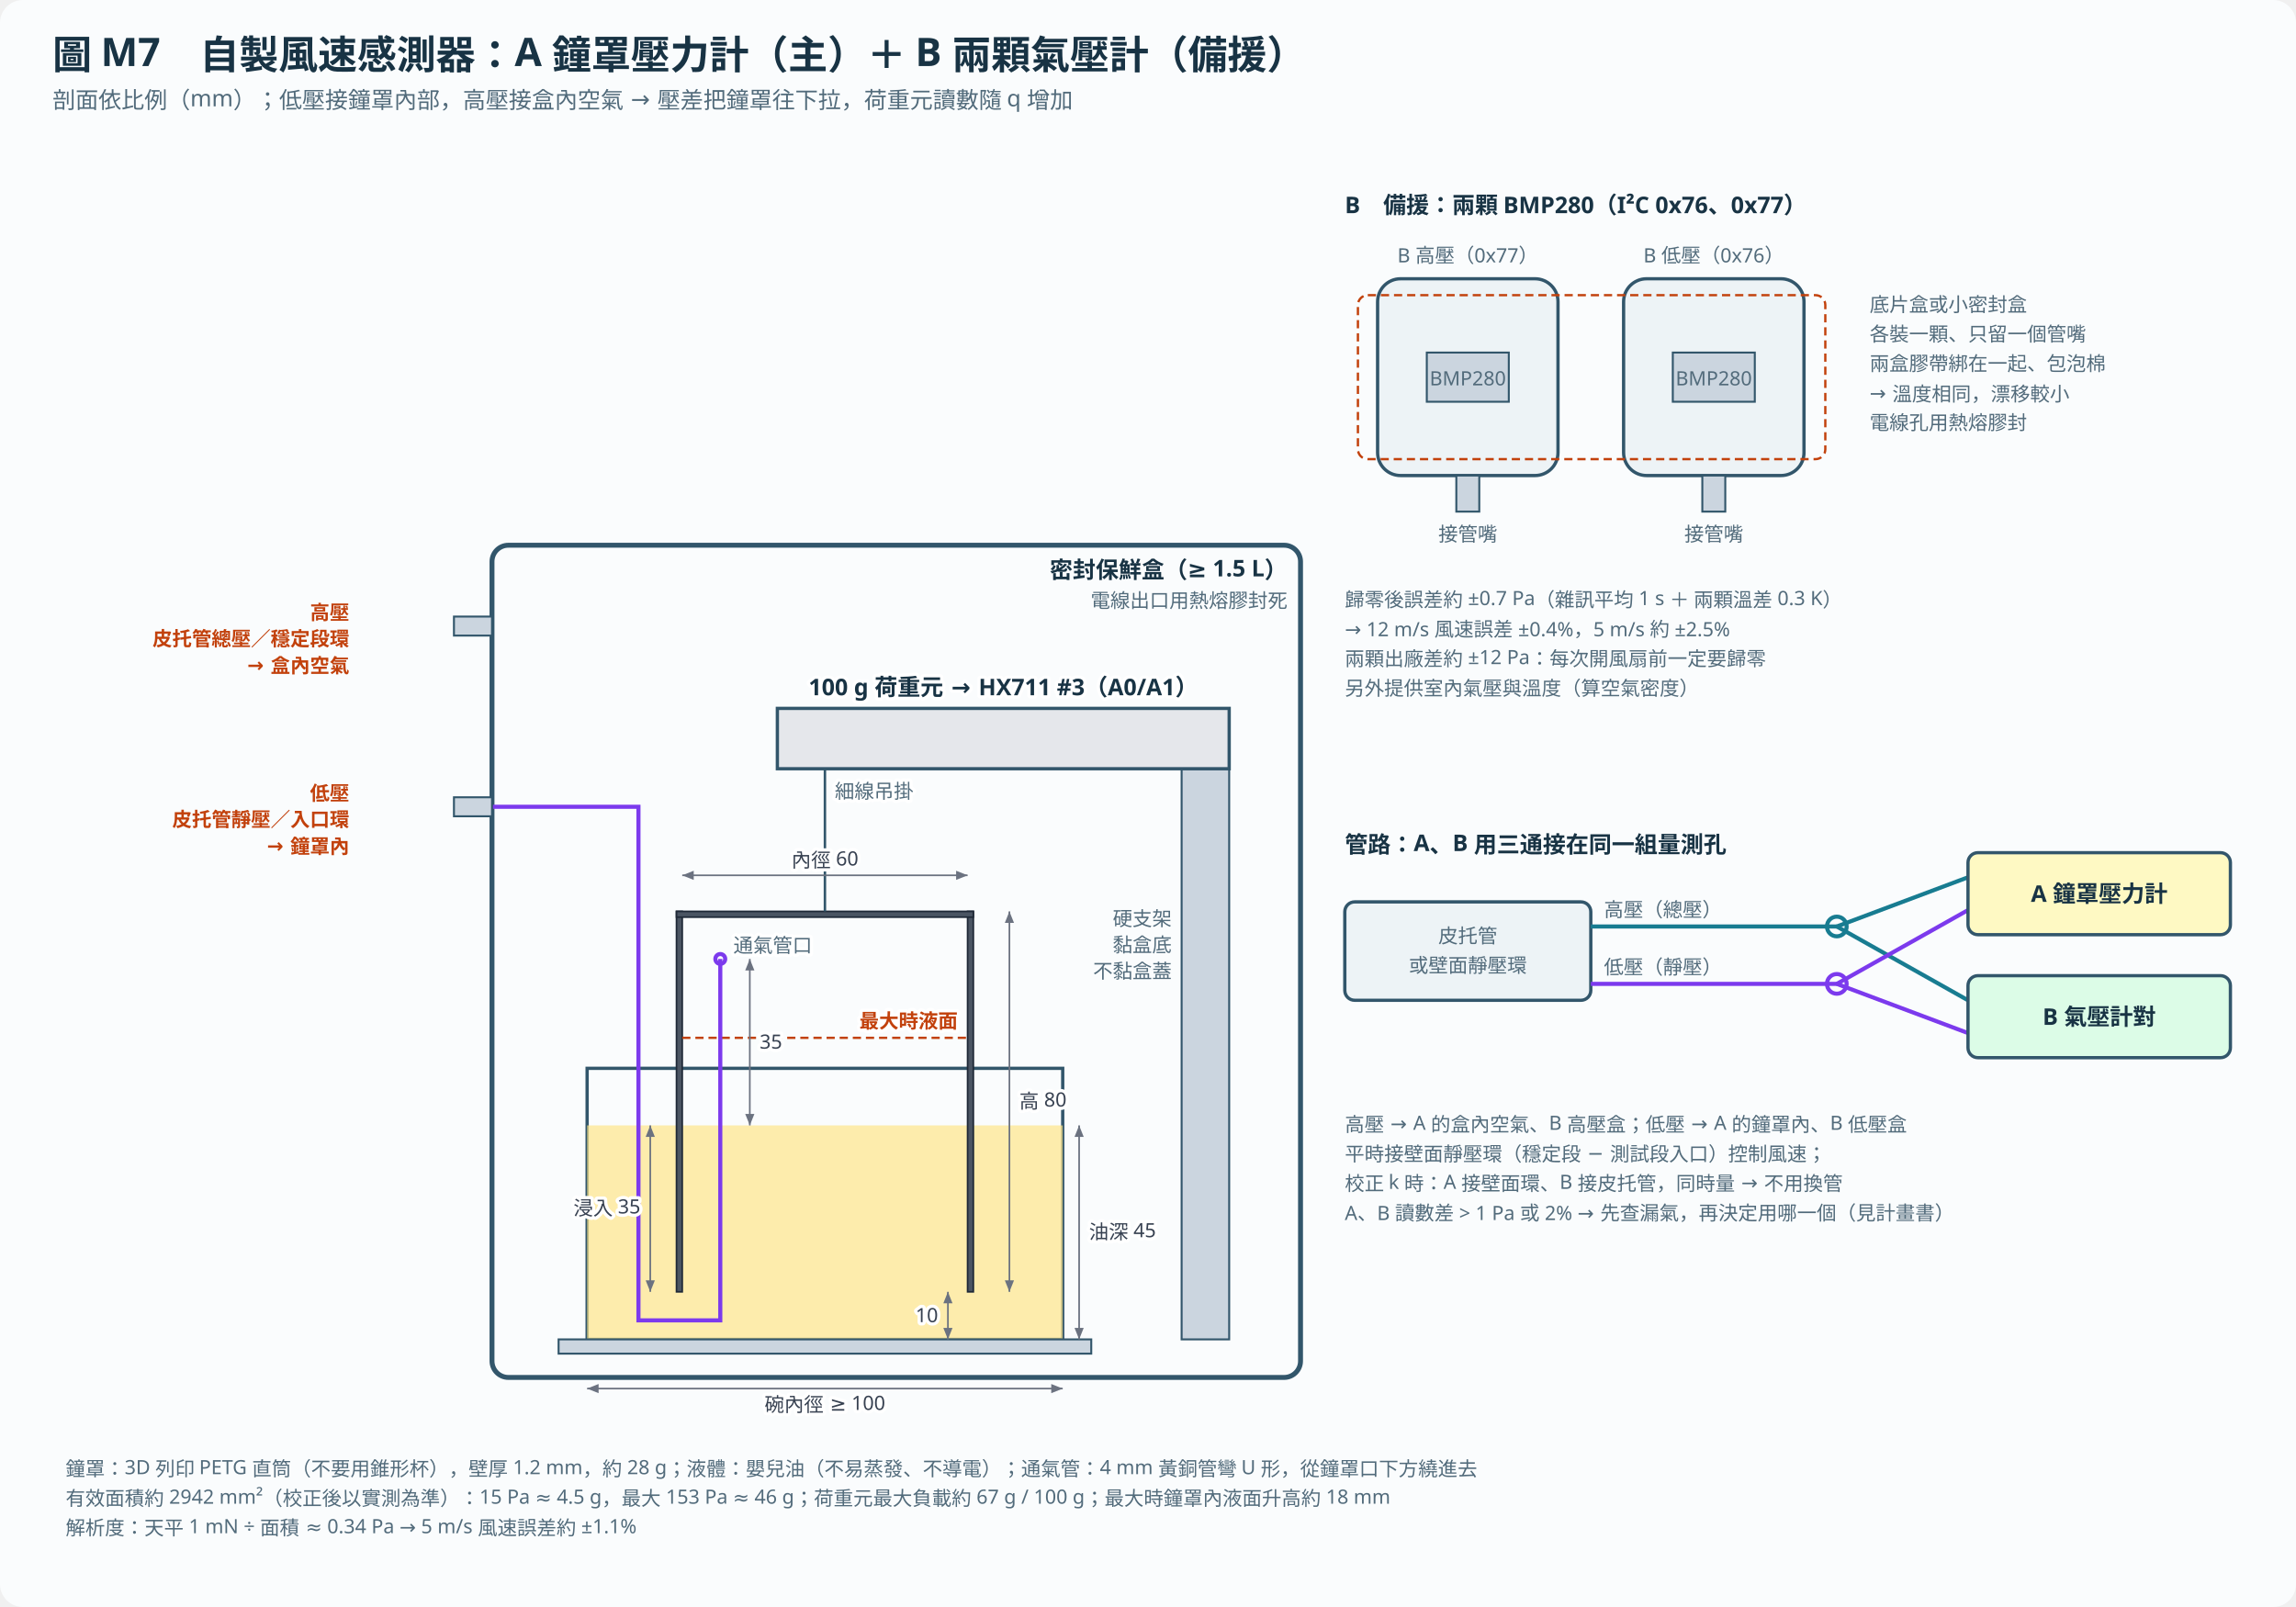
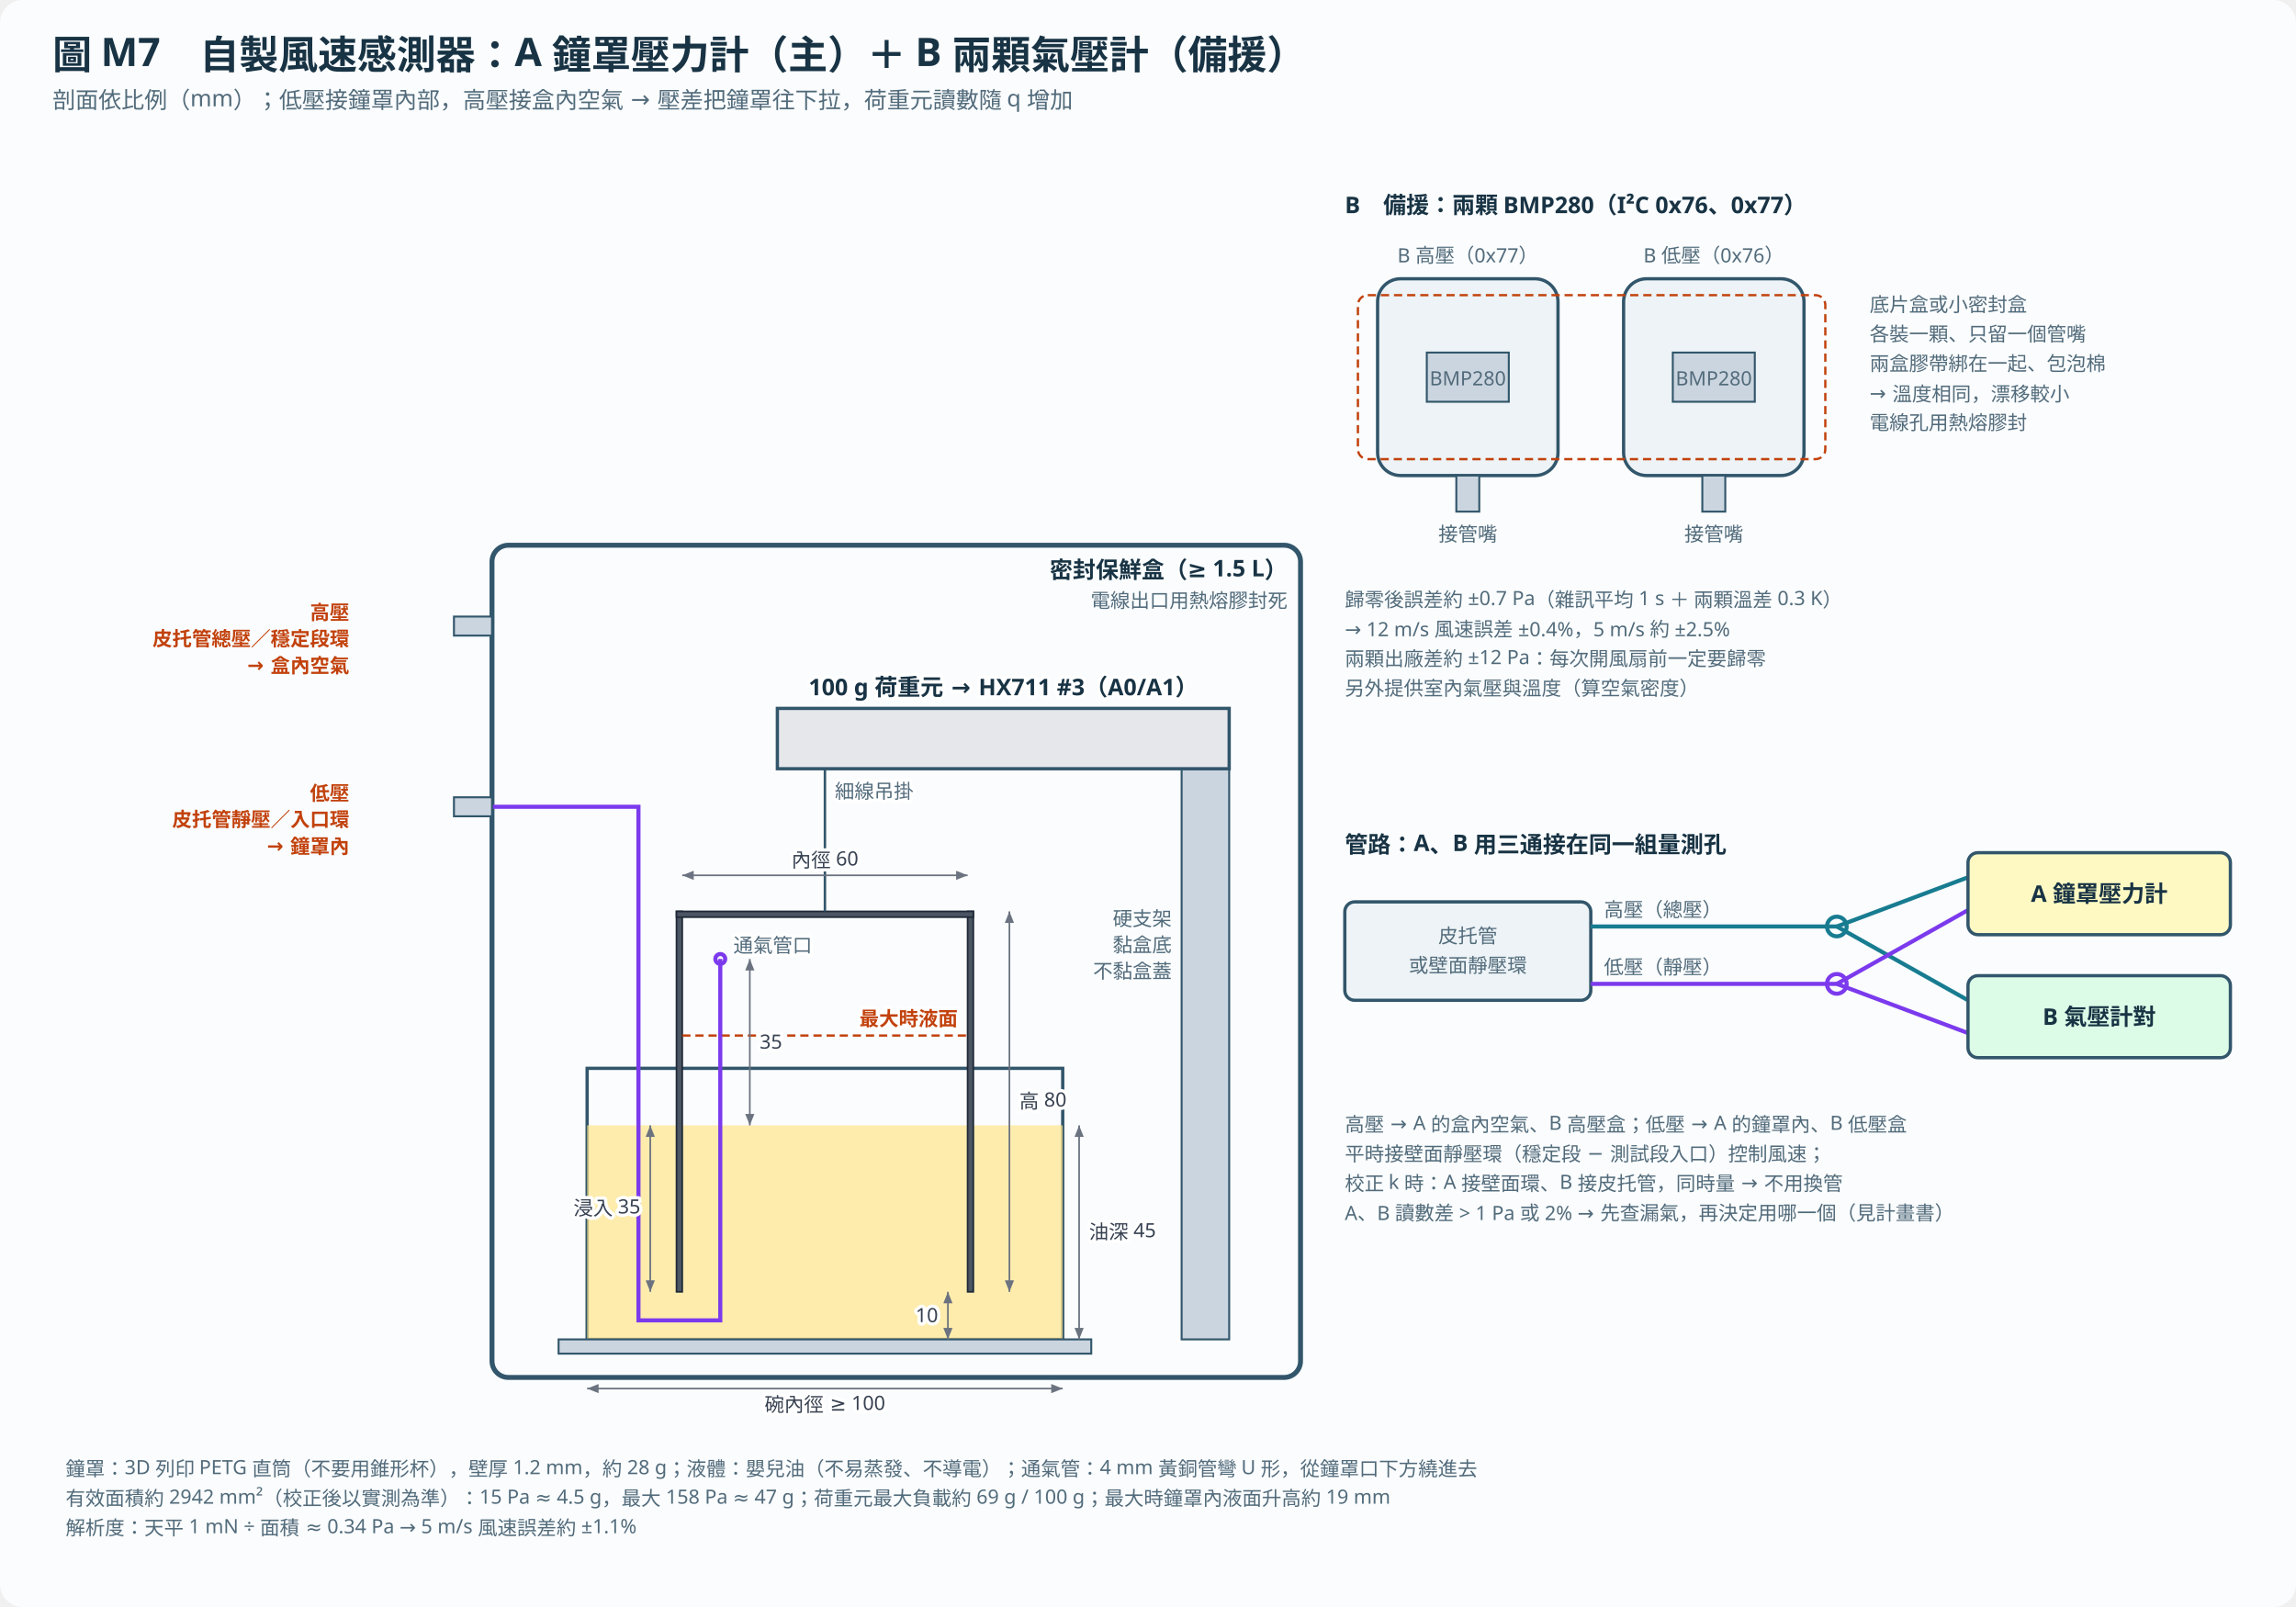
<svg xmlns="http://www.w3.org/2000/svg" width="1400" height="980" viewBox="0 0 1400 980" role="img" aria-labelledby="title desc">
  <defs>
    <marker id="a" viewBox="0 0 10 10" refX="10" refY="5" markerWidth="7" markerHeight="7" orient="auto-start-reverse">
      <path d="M0,1 L10,5 L0,9 z" fill="#6b7280" />
    </marker>
    <marker id="f" viewBox="0 0 10 10" refX="9" refY="5" markerWidth="8" markerHeight="8" orient="auto">
      <path d="M0,0 L10,5 L0,10 z" fill="#187c91" />
    </marker>
    <marker id="o" viewBox="0 0 10 10" refX="9" refY="5" markerWidth="7" markerHeight="7" orient="auto">
      <path d="M0,0 L10,5 L0,10 z" fill="#c2410c" />
    </marker>
    <pattern id="hc" width="5" height="8" patternUnits="userSpaceOnUse">
      <path d="M0 0V8 M0 4H5" stroke="#8aa4b2" stroke-width="0.8" />
    </pattern>
    <pattern id="hatch" width="6" height="6" patternUnits="userSpaceOnUse" patternTransform="rotate(45)">
      <path d="M0 0V6" stroke="#94a3b8" stroke-width="1" />
    </pattern>
    <style>
text{font-family:'PingFang TC','Heiti TC','Noto Sans TC','Microsoft JhengHei',sans-serif;fill:#183344}
.t{font-size:24px;font-weight:700} .st{font-size:14px;fill:#526b7b}
.l{font-size:14px;font-weight:600} .n{font-size:12px;fill:#526b7b} .d{font-size:12px;fill:#374151}
.w{font-size:12px;fill:#c2410c;font-weight:600}
.halo{paint-order:stroke;stroke:#ffffff;stroke-width:4px;stroke-linejoin:round}
.shell{stroke:#32566b;stroke-width:2;fill:#edf3f6}
.shell0{stroke:#32566b;stroke-width:2;fill:none}
.thin{stroke:#32566b;stroke-width:1;fill:none}
.pc{stroke:#32566b;stroke-width:2;fill:#e3f1f7}
.solid{stroke:#32566b;stroke-width:1.2;fill:#cbd5df}
.dark{stroke:#1f2937;stroke-width:1;fill:#4b5563}
.car{stroke:#475569;stroke-width:1.2;fill:#e2e8f0}
.air{stroke:#187c91;stroke-width:2;fill:none}
.airf{fill:#187c91}
.scr{stroke:#187c91;stroke-width:2;stroke-dasharray:6 4;fill:none}
.dim{stroke:#6b7280;stroke-width:1;fill:none}
.ext{stroke:#9ca3af;stroke-width:0.8;fill:none}
.guide{stroke:#cbd5e1;stroke-width:0.8;stroke-dasharray:3 4;fill:none}
.tbd{stroke:#c2410c;stroke-width:1.4;stroke-dasharray:5 3;fill:none}
.tbdf{stroke:#c2410c;stroke-width:1.4;stroke-dasharray:5 3;fill:#fff7ed}
.cl{stroke:#94a3b8;stroke-width:1;stroke-dasharray:14 4 2 4;fill:none}
.grid{stroke:#e5e7eb;stroke-width:1;fill:none}
.axis{stroke:#374151;stroke-width:1.2;fill:none}
.c1{stroke:#187c91;stroke-width:2.5;fill:none} .c2{stroke:#7c3aed;stroke-width:2.5;fill:none}
.c3{stroke:#187c91;stroke-width:2;stroke-dasharray:6 4;fill:none}
.bar{fill:#187c91} .bar2{fill:#94a3b8}
.hc{fill:url(#hc);stroke:#32566b;stroke-width:1}
</style>
  </defs>
  <rect width="1400" height="980" rx="14" fill="#fafcfd" />
  <text x="32.0" y="42.0" class="t" text-anchor="start">圖 M7　自製風速感測器：A 鐘罩壓力計（主）＋ B 兩顆氣壓計（備援）</text>
  <text x="32.0" y="66.0" class="st" text-anchor="start">剖面依比例（mm）；低壓接鐘罩內部，高壓接盒內空氣 → 壓差把鐘罩往下拉，荷重元讀數隨 q 增加</text>
  <rect x="300.0" y="332.5" width="493.0" height="507.5" class="shell0" rx="10" style="stroke-width:3" />
  <text x="785.0" y="352.5" class="l" text-anchor="end">密封保鮮盒（≥ 1.5 L）</text>
  <text x="785.0" y="370.5" class="n" text-anchor="end">電線出口用熱熔膠封死</text>
  <rect x="358.0" y="651.5" width="290.0" height="165.3" class="shell0" />
  <rect x="358.0" y="686.3" width="290.0" height="130.5" class="pc" style="fill:#fde68a;stroke:none;opacity:0.7" />
  <rect x="340.6" y="816.8" width="324.8" height="8.7" class="solid" />
  <rect x="412.5" y="555.8" width="3.5" height="232.0" class="dark" />
  <rect x="590.0" y="555.8" width="3.5" height="232.0" class="dark" />
  <rect x="412.5" y="555.8" width="181.0" height="3.5" class="dark" />
-   <line x1="416.0" y1="632.9" x2="590.0" y2="632.9" class="tbd" />
-   <text x="584.0" y="626.9" class="w halo" text-anchor="end">最大時液面</text>
+   <line x1="416.0" y1="631.5" x2="590.0" y2="631.5" class="tbd" />
+   <text x="584.0" y="625.5" class="w halo" text-anchor="end">最大時液面</text>
  <polyline points="300.0,492.0 389.3,492.0 389.3,805.2 439.2,805.2 439.2,584.8" class="c2" />
  <circle cx="439.2" cy="584.8" r="3.0" class="c2" />
  <text x="447.2" y="580.8" class="n halo" text-anchor="start">通氣管口</text>
  <line x1="457.2" y1="584.8" x2="457.2" y2="686.3" class="dim" marker-start="url(#a)" marker-end="url(#a)" />
  <text x="463.2" y="639.5" class="d halo" text-anchor="start">35</text>
  <rect x="720.5" y="468.8" width="29.0" height="348.0" class="solid" />
  <rect x="474.0" y="432.0" width="275.5" height="36.8" class="pc" style="fill:#e5e7eb" />
  <text x="611.8" y="424.0" class="l halo" text-anchor="middle">100 g 荷重元 → HX711 #3（A0/A1）</text>
  <line x1="503.0" y1="468.8" x2="503.0" y2="555.8" class="thin" style="stroke-width:1.5" />
  <text x="509.0" y="486.8" class="n halo" text-anchor="start">細線吊掛</text>
  <text x="714.5" y="564.5" class="n" text-anchor="end">硬支架</text>
  <text x="714.5" y="580.5" class="n" text-anchor="end">黏盒底</text>
  <text x="714.5" y="596.5" class="n" text-anchor="end">不黏盒蓋</text>
  <rect x="276.8" y="486.2" width="23.2" height="11.6" class="solid" />
  <text x="213.0" y="488.0" class="w" text-anchor="end">低壓</text>
  <text x="213.0" y="504.0" class="w" text-anchor="end">皮托管靜壓／入口環</text>
  <text x="213.0" y="520.0" class="w" text-anchor="end">→ 鐘罩內</text>
  <rect x="276.8" y="376.0" width="23.2" height="11.6" class="solid" />
  <text x="213.0" y="377.8" class="w" text-anchor="end">高壓</text>
  <text x="213.0" y="393.8" class="w" text-anchor="end">皮托管總壓／穩定段環</text>
  <text x="213.0" y="409.8" class="w" text-anchor="end">→ 盒內空氣</text>
  <line x1="416.0" y1="533.8" x2="590.0" y2="533.8" class="dim" marker-start="url(#a)" marker-end="url(#a)" />
  <text x="503.0" y="528.8" class="d halo" text-anchor="middle">內徑 60</text>
  <line x1="615.5" y1="555.8" x2="615.5" y2="787.8" class="dim" marker-start="url(#a)" marker-end="url(#a)" />
  <text x="621.5" y="675.8" class="d halo" text-anchor="start">高 80</text>
  <line x1="396.5" y1="686.3" x2="396.5" y2="787.8" class="dim" marker-start="url(#a)" marker-end="url(#a)" />
  <text x="390.5" y="741.0" class="d halo" text-anchor="end">浸入 35</text>
  <line x1="658.0" y1="686.3" x2="658.0" y2="816.8" class="dim" marker-start="url(#a)" marker-end="url(#a)" />
  <text x="664.0" y="755.5" class="d halo" text-anchor="start">油深 45</text>
  <line x1="578.0" y1="787.8" x2="578.0" y2="816.8" class="dim" marker-start="url(#a)" marker-end="url(#a)" />
  <text x="572.0" y="806.3" class="d halo" text-anchor="end">10</text>
  <line x1="358.0" y1="846.8" x2="648.0" y2="846.8" class="dim" marker-start="url(#a)" marker-end="url(#a)" />
  <text x="503.0" y="860.8" class="d halo" text-anchor="middle">碗內徑 ≥ 100</text>
  <text x="40.0" y="900.0" class="n" text-anchor="start">鐘罩：3D 列印 PETG 直筒（不要用錐形杯），壁厚 1.2 mm，約 28 g；液體：嬰兒油（不易蒸發、不導電）；通氣管：4 mm 黃銅管彎 U 形，從鐘罩口下方繞進去</text>
-   <text x="40.0" y="918.0" class="n" text-anchor="start">有效面積約 2942 mm²（校正後以實測為準）：15 Pa ≈ 4.5 g，最大 153 Pa ≈ 46 g；荷重元最大負載約 67 g / 100 g；最大時鐘罩內液面升高約 18 mm</text>
+   <text x="40.0" y="918.0" class="n" text-anchor="start">有效面積約 2942 mm²（校正後以實測為準）：15 Pa ≈ 4.5 g，最大 158 Pa ≈ 47 g；荷重元最大負載約 69 g / 100 g；最大時鐘罩內液面升高約 19 mm</text>
  <text x="40.0" y="936.0" class="n" text-anchor="start">解析度：天平 1 mN ÷ 面積 ≈ 0.34 Pa → 5 m/s 風速誤差約 ±1.1%</text>
  <text x="820.0" y="130.0" class="l" text-anchor="start">B　備援：兩顆 BMP280（I²C 0x76、0x77）</text>
  <rect x="840.0" y="170.0" width="110.0" height="120.0" class="shell" rx="14" />
  <rect x="870.0" y="215.0" width="50.0" height="30.0" class="solid" />
  <text x="895.0" y="235.0" class="n" text-anchor="middle">BMP280</text>
  <text x="895.0" y="160.0" class="n" text-anchor="middle">B 高壓（0x77）</text>
  <rect x="888.0" y="290.0" width="14.0" height="22.0" class="solid" />
  <text x="895.0" y="330.0" class="n" text-anchor="middle">接管嘴</text>
  <rect x="990.0" y="170.0" width="110.0" height="120.0" class="shell" rx="14" />
  <rect x="1020.0" y="215.0" width="50.0" height="30.0" class="solid" />
  <text x="1045.0" y="235.0" class="n" text-anchor="middle">BMP280</text>
  <text x="1045.0" y="160.0" class="n" text-anchor="middle">B 低壓（0x76）</text>
  <rect x="1038.0" y="290.0" width="14.0" height="22.0" class="solid" />
  <text x="1045.0" y="330.0" class="n" text-anchor="middle">接管嘴</text>
  <rect x="828.0" y="180.0" width="285.0" height="100.0" class="tbd" rx="6" style="fill:none" />
  <text x="1140.0" y="190.0" class="n" text-anchor="start">底片盒或小密封盒</text>
  <text x="1140.0" y="208.0" class="n" text-anchor="start">各裝一顆、只留一個管嘴</text>
  <text x="1140.0" y="226.0" class="n" text-anchor="start">兩盒膠帶綁在一起、包泡棉</text>
  <text x="1140.0" y="244.0" class="n" text-anchor="start">→ 溫度相同，漂移較小</text>
  <text x="1140.0" y="262.0" class="n" text-anchor="start">電線孔用熱熔膠封</text>
  <text x="820.0" y="370.0" class="n" text-anchor="start">歸零後誤差約 ±0.7 Pa（雜訊平均 1 s ＋ 兩顆溫差 0.3 K）</text>
  <text x="820.0" y="388.0" class="n" text-anchor="start">→ 12 m/s 風速誤差 ±0.4%，5 m/s 約 ±2.5%</text>
  <text x="820.0" y="406.0" class="n" text-anchor="start">兩顆出廠差約 ±12 Pa：每次開風扇前一定要歸零</text>
  <text x="820.0" y="424.0" class="n" text-anchor="start">另外提供室內氣壓與溫度（算空氣密度）</text>
  <text x="820.0" y="520.0" class="l" text-anchor="start">管路：A、B 用三通接在同一組量測孔</text>
  <rect x="820.0" y="550.0" width="150.0" height="60.0" class="shell" rx="6" />
  <text x="895.0" y="575.0" class="n" text-anchor="middle">皮托管</text>
  <text x="895.0" y="593.0" class="n" text-anchor="middle">或壁面靜壓環</text>
  <line x1="970.0" y1="565.0" x2="1120.0" y2="565.0" class="c1" />
  <text x="978.0" y="559.0" class="n" text-anchor="start">高壓（總壓）</text>
  <circle cx="1120.0" cy="565.0" r="6.0" class="c1" />
  <line x1="1120.0" y1="565.0" x2="1200.0" y2="535.0" class="c1" />
  <line x1="1120.0" y1="565.0" x2="1200.0" y2="610.0" class="c1" />
  <line x1="970.0" y1="600.0" x2="1120.0" y2="600.0" class="c2" />
  <text x="978.0" y="594.0" class="n" text-anchor="start">低壓（靜壓）</text>
  <circle cx="1120.0" cy="600.0" r="6.0" class="c2" />
  <line x1="1120.0" y1="600.0" x2="1200.0" y2="555.0" class="c2" />
  <line x1="1120.0" y1="600.0" x2="1200.0" y2="630.0" class="c2" />
  <rect x="1200.0" y="520.0" width="160.0" height="50.0" class="shell" rx="6" style="fill:#fef9c3" />
  <text x="1280.0" y="550.0" class="l" text-anchor="middle">A 鐘罩壓力計</text>
  <rect x="1200.0" y="595.0" width="160.0" height="50.0" class="shell" rx="6" style="fill:#dcfce7" />
  <text x="1280.0" y="625.0" class="l" text-anchor="middle">B 氣壓計對</text>
  <text x="820.0" y="690.0" class="n" text-anchor="start">高壓 → A 的盒內空氣、B 高壓盒；低壓 → A 的鐘罩內、B 低壓盒</text>
  <text x="820.0" y="708.0" class="n" text-anchor="start">平時接壁面靜壓環（穩定段 − 測試段入口）控制風速；</text>
  <text x="820.0" y="726.0" class="n" text-anchor="start">校正 k 時：A 接壁面環、B 接皮托管，同時量 → 不用換管</text>
  <text x="820.0" y="744.0" class="n" text-anchor="start">A、B 讀數差 &gt; 1 Pa 或 2% → 先查漏氣，再決定用哪一個（見計畫書）</text>
</svg>
